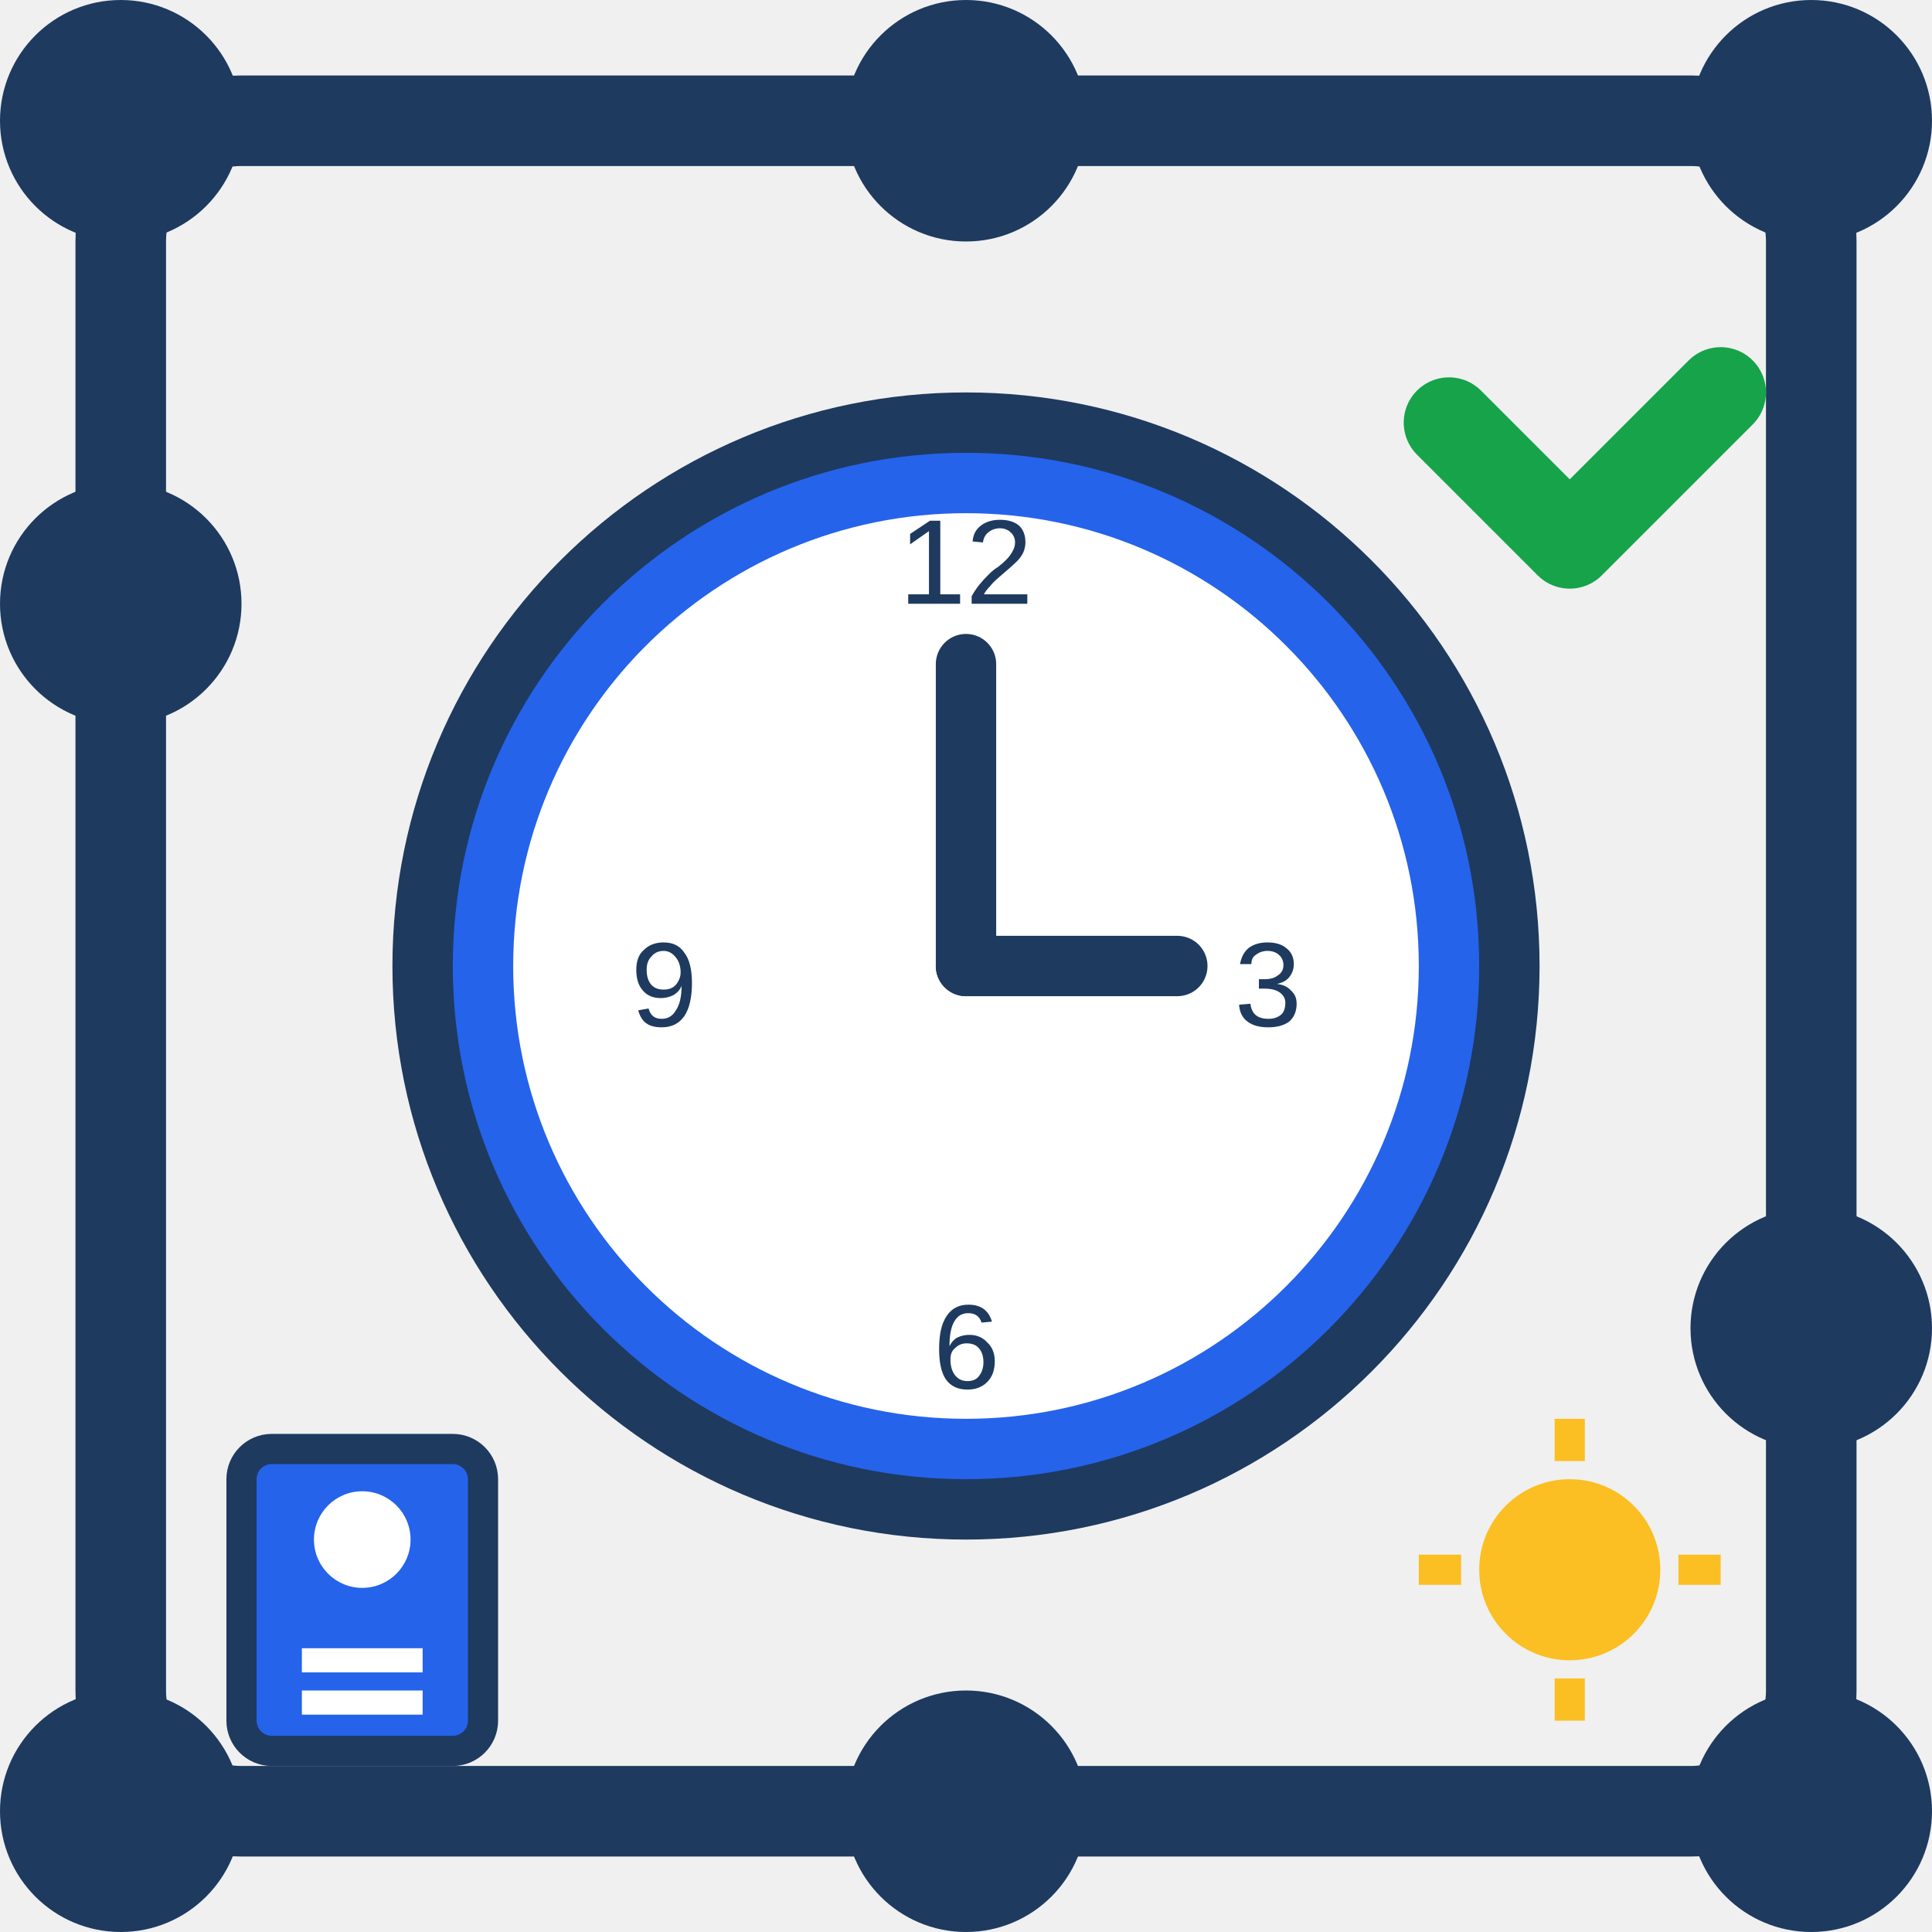
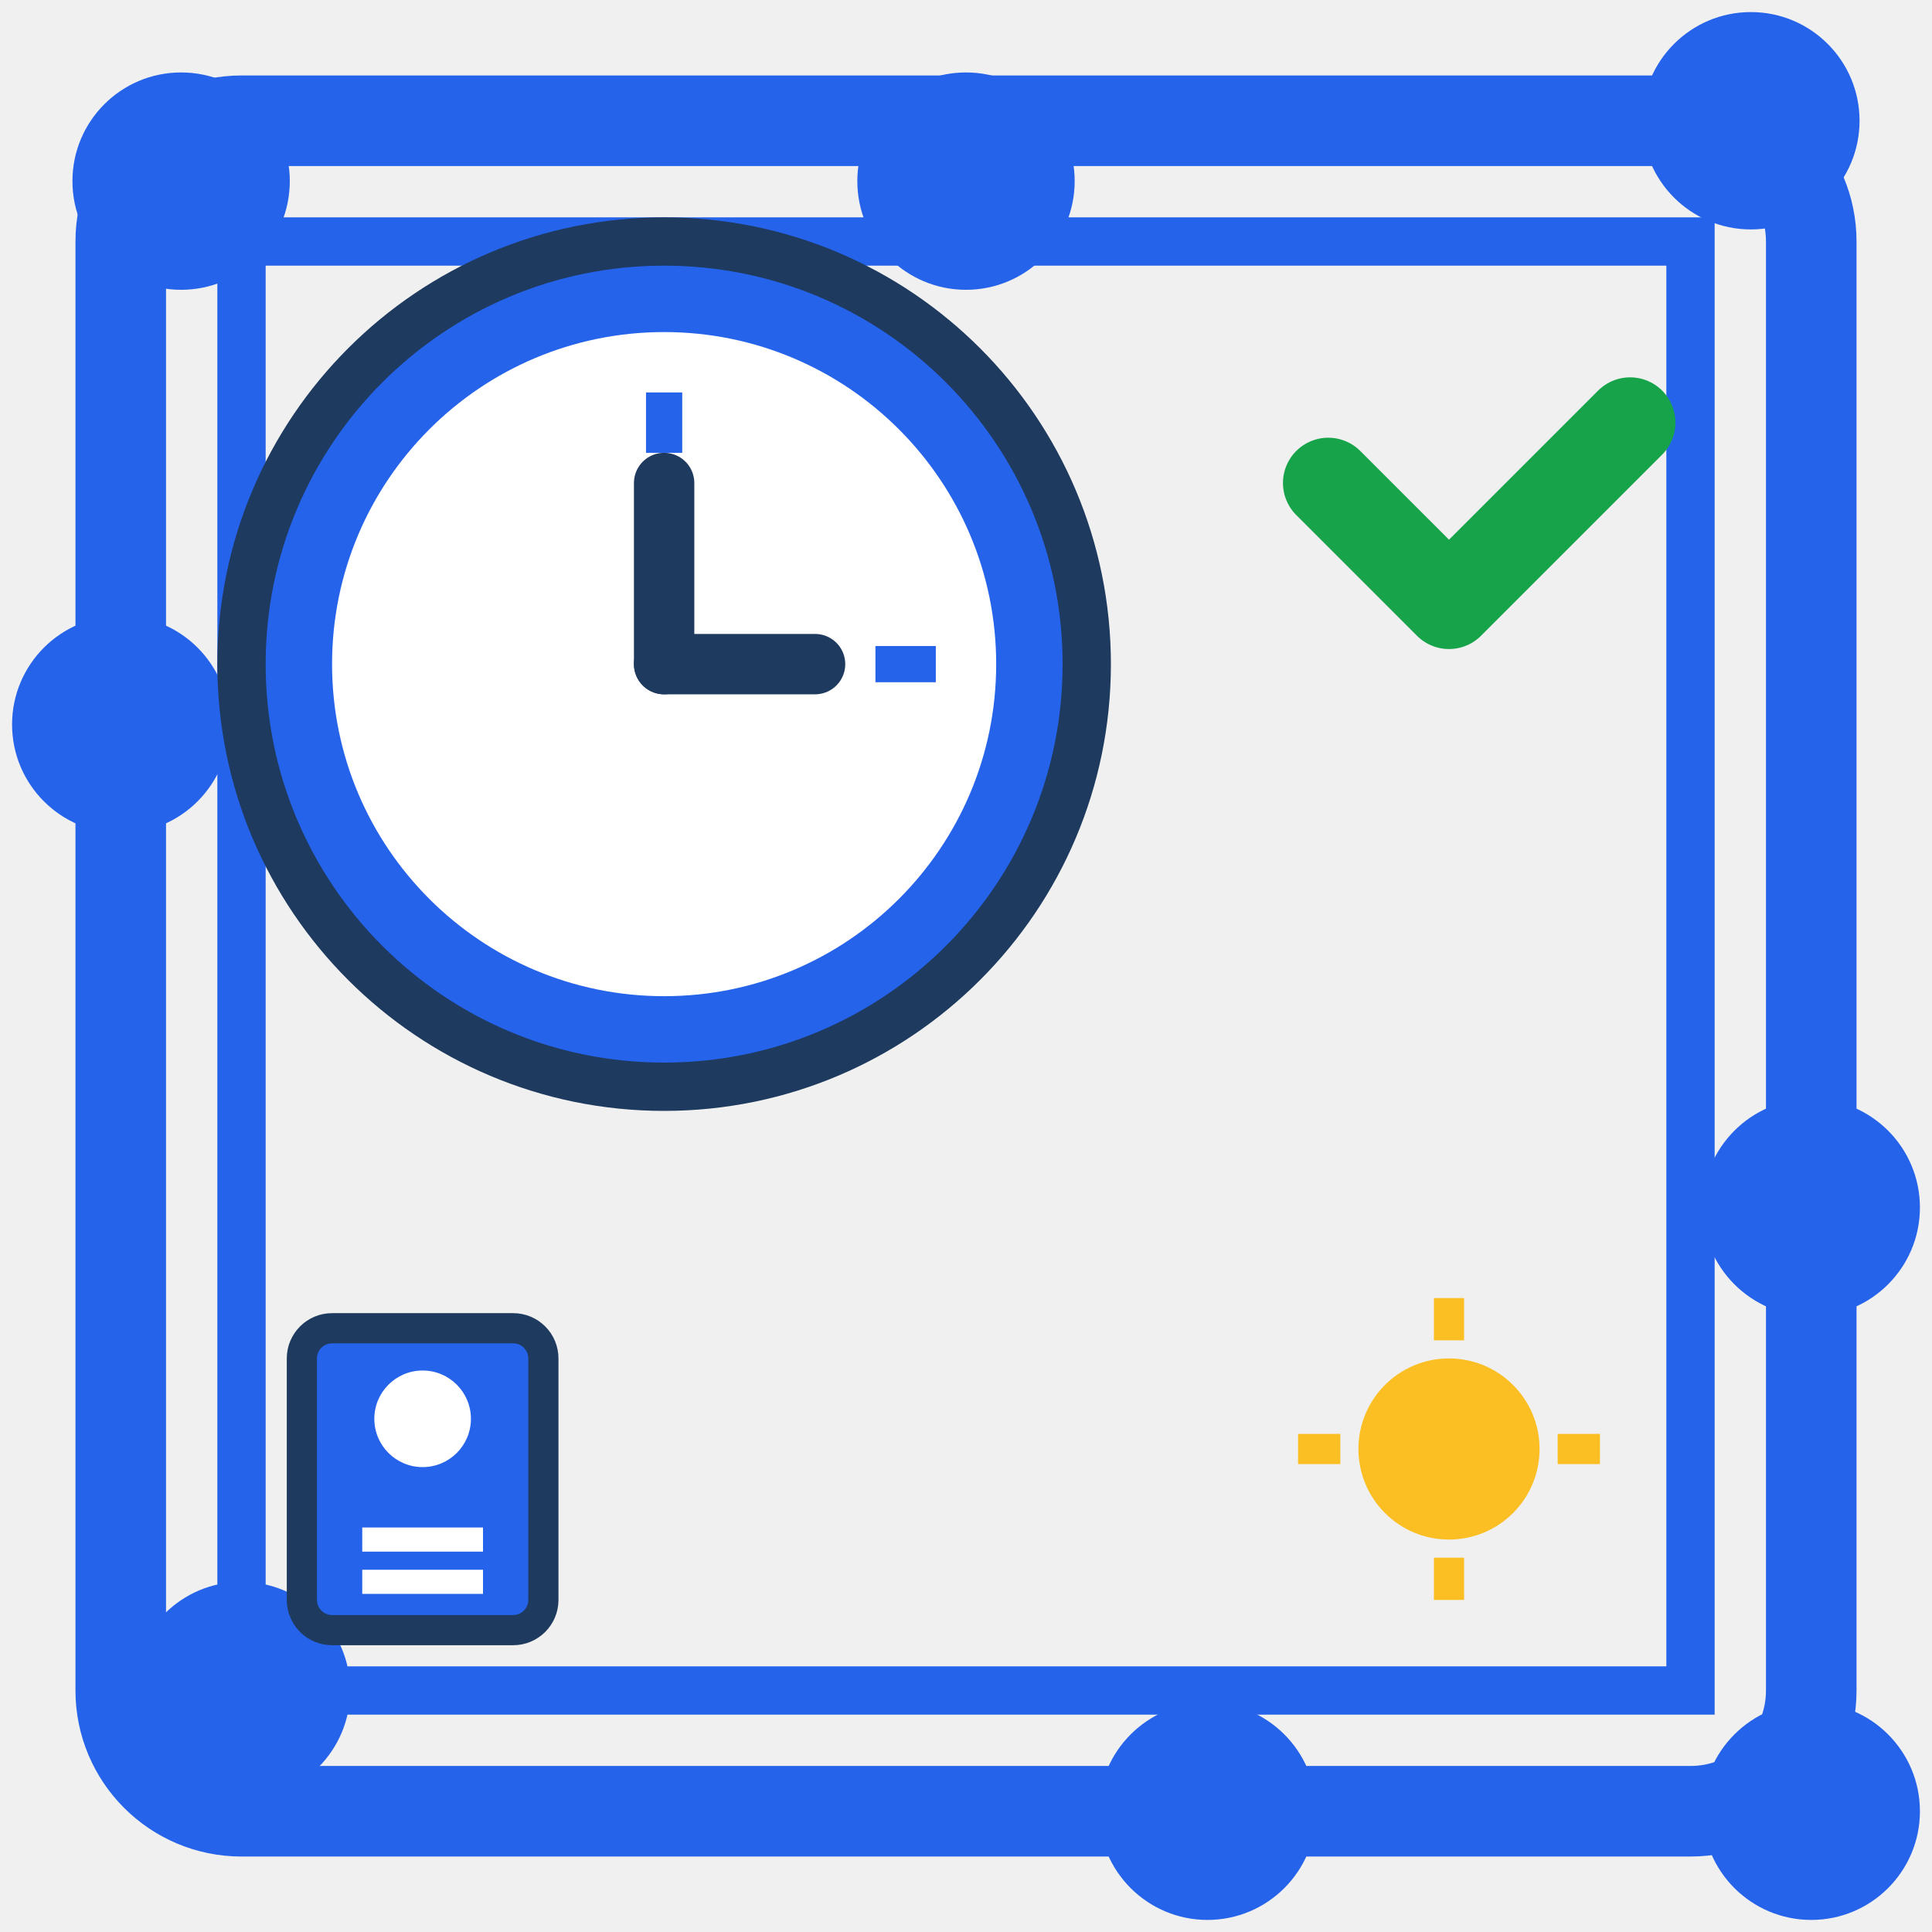
<svg xmlns="http://www.w3.org/2000/svg" viewBox="0 0 32 32">
-   <rect x="2" y="2" width="28" height="28" fill="none" stroke="#1e3a5f" stroke-width="1.5" rx="2" />
-   <circle cx="2" cy="2" r="2" fill="#1e3a5f" />
-   <circle cx="16" cy="2" r="2" fill="#1e3a5f" />
-   <circle cx="30" cy="2" r="2" fill="#1e3a5f" />
-   <circle cx="2" cy="10" r="2" fill="#1e3a5f" />
-   <circle cx="30" cy="22" r="2" fill="#1e3a5f" />
-   <circle cx="2" cy="30" r="2" fill="#1e3a5f" />
-   <circle cx="16" cy="30" r="2" fill="#1e3a5f" />
-   <circle cx="30" cy="30" r="2" fill="#1e3a5f" />
-   <circle cx="16" cy="16" r="9" fill="#2563eb" stroke="#1e3a5f" stroke-width="1" />
-   <circle cx="16" cy="16" r="7.5" fill="white" />
-   <text x="16" y="10" font-family="Arial" font-size="2" fill="#1e3a5f" text-anchor="middle">12</text>
-   <text x="21" y="17" font-family="Arial" font-size="2" fill="#1e3a5f" text-anchor="middle">3</text>
-   <text x="16" y="23" font-family="Arial" font-size="2" fill="#1e3a5f" text-anchor="middle">6</text>
-   <text x="11" y="17" font-family="Arial" font-size="2" fill="#1e3a5f" text-anchor="middle">9</text>
-   <line x1="16" y1="16" x2="16" y2="11" stroke="#1e3a5f" stroke-width="1" stroke-linecap="round" />
-   <line x1="16" y1="16" x2="19.5" y2="16" stroke="#1e3a5f" stroke-width="1" stroke-linecap="round" />
-   <path d="M 24 7 L 26 9 L 28.5 6.5" stroke="#16a34a" stroke-width="1.5" fill="none" stroke-linecap="round" stroke-linejoin="round" />
-   <rect x="4" y="24" width="4" height="5" rx="0.5" fill="#2563eb" stroke="#1e3a5f" stroke-width="0.5" />
-   <circle cx="6" cy="25.5" r="0.8" fill="white" />
-   <line x1="5" y1="27.5" x2="7" y2="27.5" stroke="white" stroke-width="0.4" />
-   <line x1="5" y1="28.2" x2="7" y2="28.2" stroke="white" stroke-width="0.4" />
-   <circle cx="26" cy="26" r="1.5" fill="#fbbf24" />
-   <line x1="26" y1="23.5" x2="26" y2="24.2" stroke="#fbbf24" stroke-width="0.5" />
-   <line x1="26" y1="27.8" x2="26" y2="28.5" stroke="#fbbf24" stroke-width="0.5" />
-   <line x1="23.5" y1="26" x2="24.2" y2="26" stroke="#fbbf24" stroke-width="0.5" />
-   <line x1="27.8" y1="26" x2="28.5" y2="26" stroke="#fbbf24" stroke-width="0.5" />
-   <path d="M 5 7 A 2 2 0 1 0 5 11 A 1.5 1.5 0 1 1 5 7" fill="#94a3b8" />
+   <rect x="2" y="2" width="28" height="28" fill="none" stroke="#2563eb" stroke-width="1.5" rx="2" />
+   <rect x="4" y="4" width="24" height="24" fill="none" stroke="#2563eb" stroke-width="0.8" />
+   <circle cx="3" cy="3" r="1.8" fill="#2563eb" />
+   <circle cx="16" cy="3" r="1.8" fill="#2563eb" />
+   <circle cx="29" cy="2" r="1.8" fill="#2563eb" />
+   <circle cx="2" cy="12" r="1.8" fill="#2563eb" />
+   <circle cx="30" cy="20" r="1.8" fill="#2563eb" />
+   <circle cx="4" cy="28" r="1.8" fill="#2563eb" />
+   <circle cx="20" cy="30" r="1.8" fill="#2563eb" />
+   <circle cx="30" cy="30" r="1.8" fill="#2563eb" />
+   <circle cx="11" cy="11" r="7" fill="#2563eb" stroke="#1e3a5f" stroke-width="0.8" />
+   <circle cx="11" cy="11" r="5.5" fill="white" />
+   <line x1="11" y1="6.5" x2="11" y2="7.5" stroke="#2563eb" stroke-width="0.6" />
+   <line x1="15.5" y1="11" x2="14.5" y2="11" stroke="#2563eb" stroke-width="0.6" />
+   <line x1="11" y1="11" x2="11" y2="8" stroke="#1e3a5f" stroke-width="1" stroke-linecap="round" />
+   <line x1="11" y1="11" x2="13.5" y2="11" stroke="#1e3a5f" stroke-width="1" stroke-linecap="round" />
+   <path d="M 22 8 L 24 10 L 27 7" stroke="#16a34a" stroke-width="1.5" fill="none" stroke-linecap="round" stroke-linejoin="round" />
+   <rect x="5" y="22" width="4" height="5" rx="0.5" fill="#2563eb" stroke="#1e3a5f" stroke-width="0.5" />
+   <circle cx="7" cy="23.5" r="0.8" fill="white" />
+   <line x1="6" y1="25.5" x2="8" y2="25.5" stroke="white" stroke-width="0.4" />
+   <line x1="6" y1="26.2" x2="8" y2="26.2" stroke="white" stroke-width="0.4" />
+   <circle cx="24" cy="24" r="1.5" fill="#fbbf24" />
+   <line x1="24" y1="21.5" x2="24" y2="22.2" stroke="#fbbf24" stroke-width="0.5" />
+   <line x1="24" y1="25.8" x2="24" y2="26.5" stroke="#fbbf24" stroke-width="0.5" />
+   <line x1="21.5" y1="24" x2="22.2" y2="24" stroke="#fbbf24" stroke-width="0.5" />
+   <line x1="25.8" y1="24" x2="26.5" y2="24" stroke="#fbbf24" stroke-width="0.5" />
</svg>
